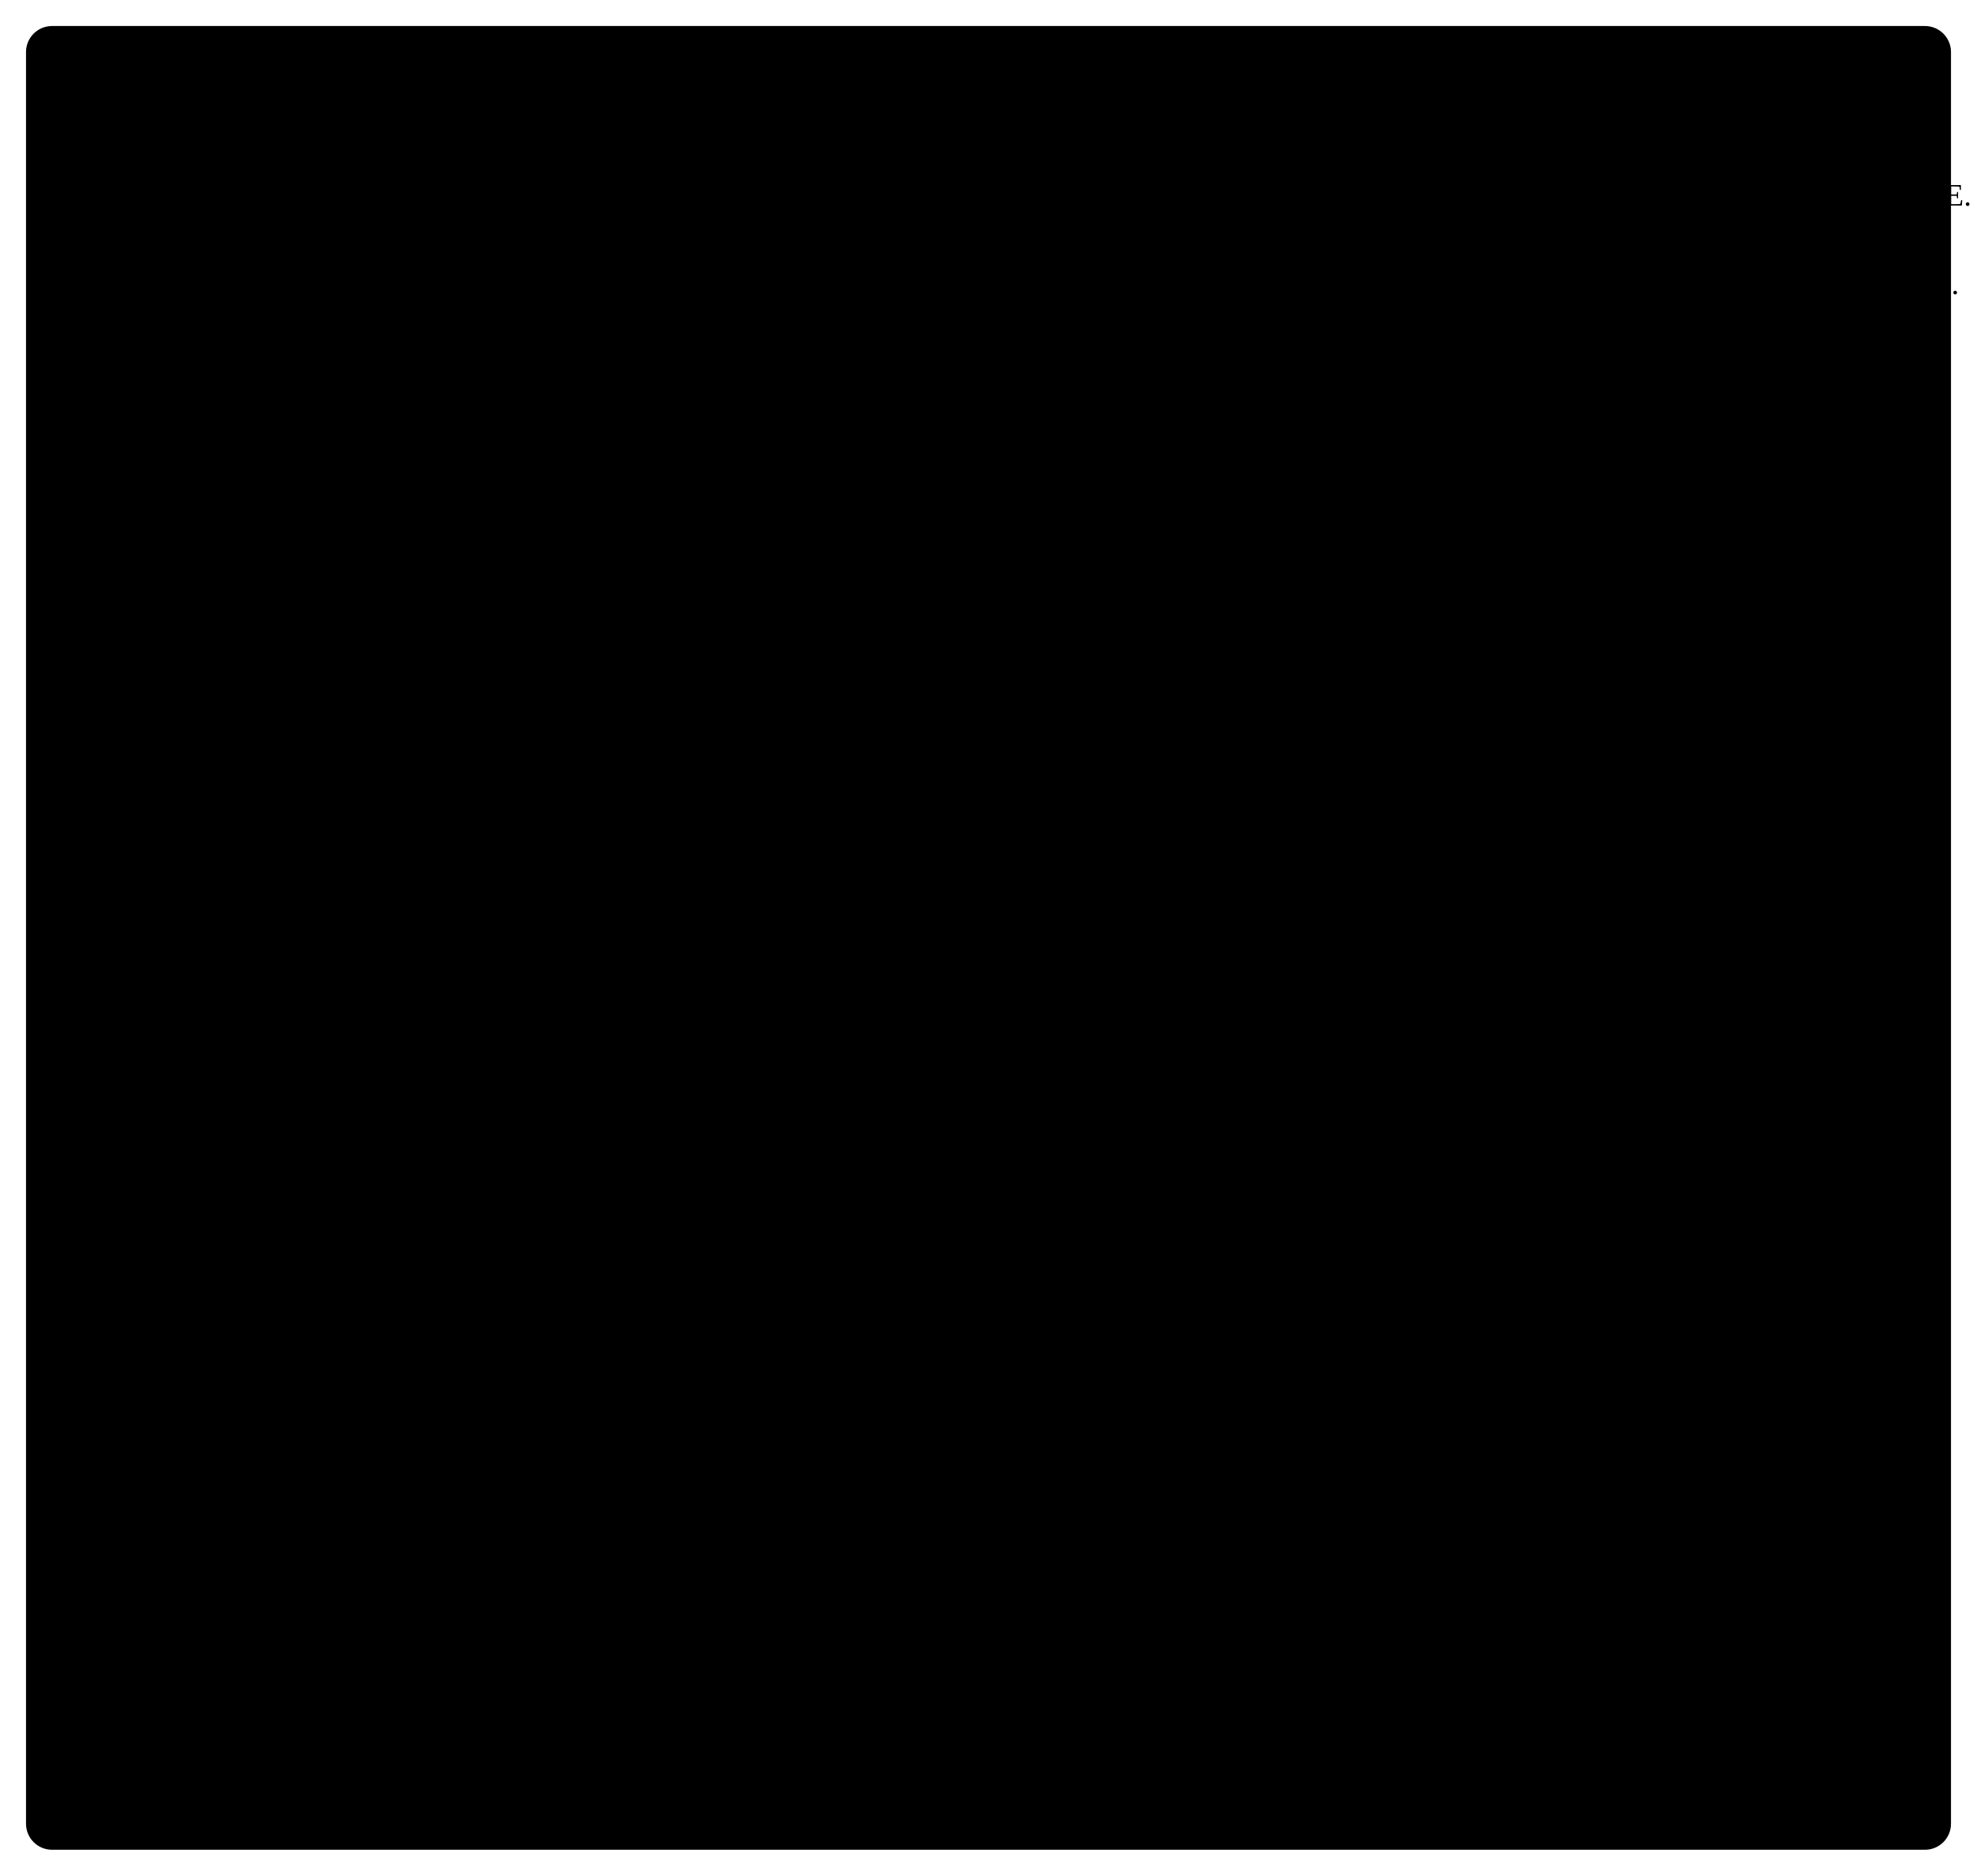
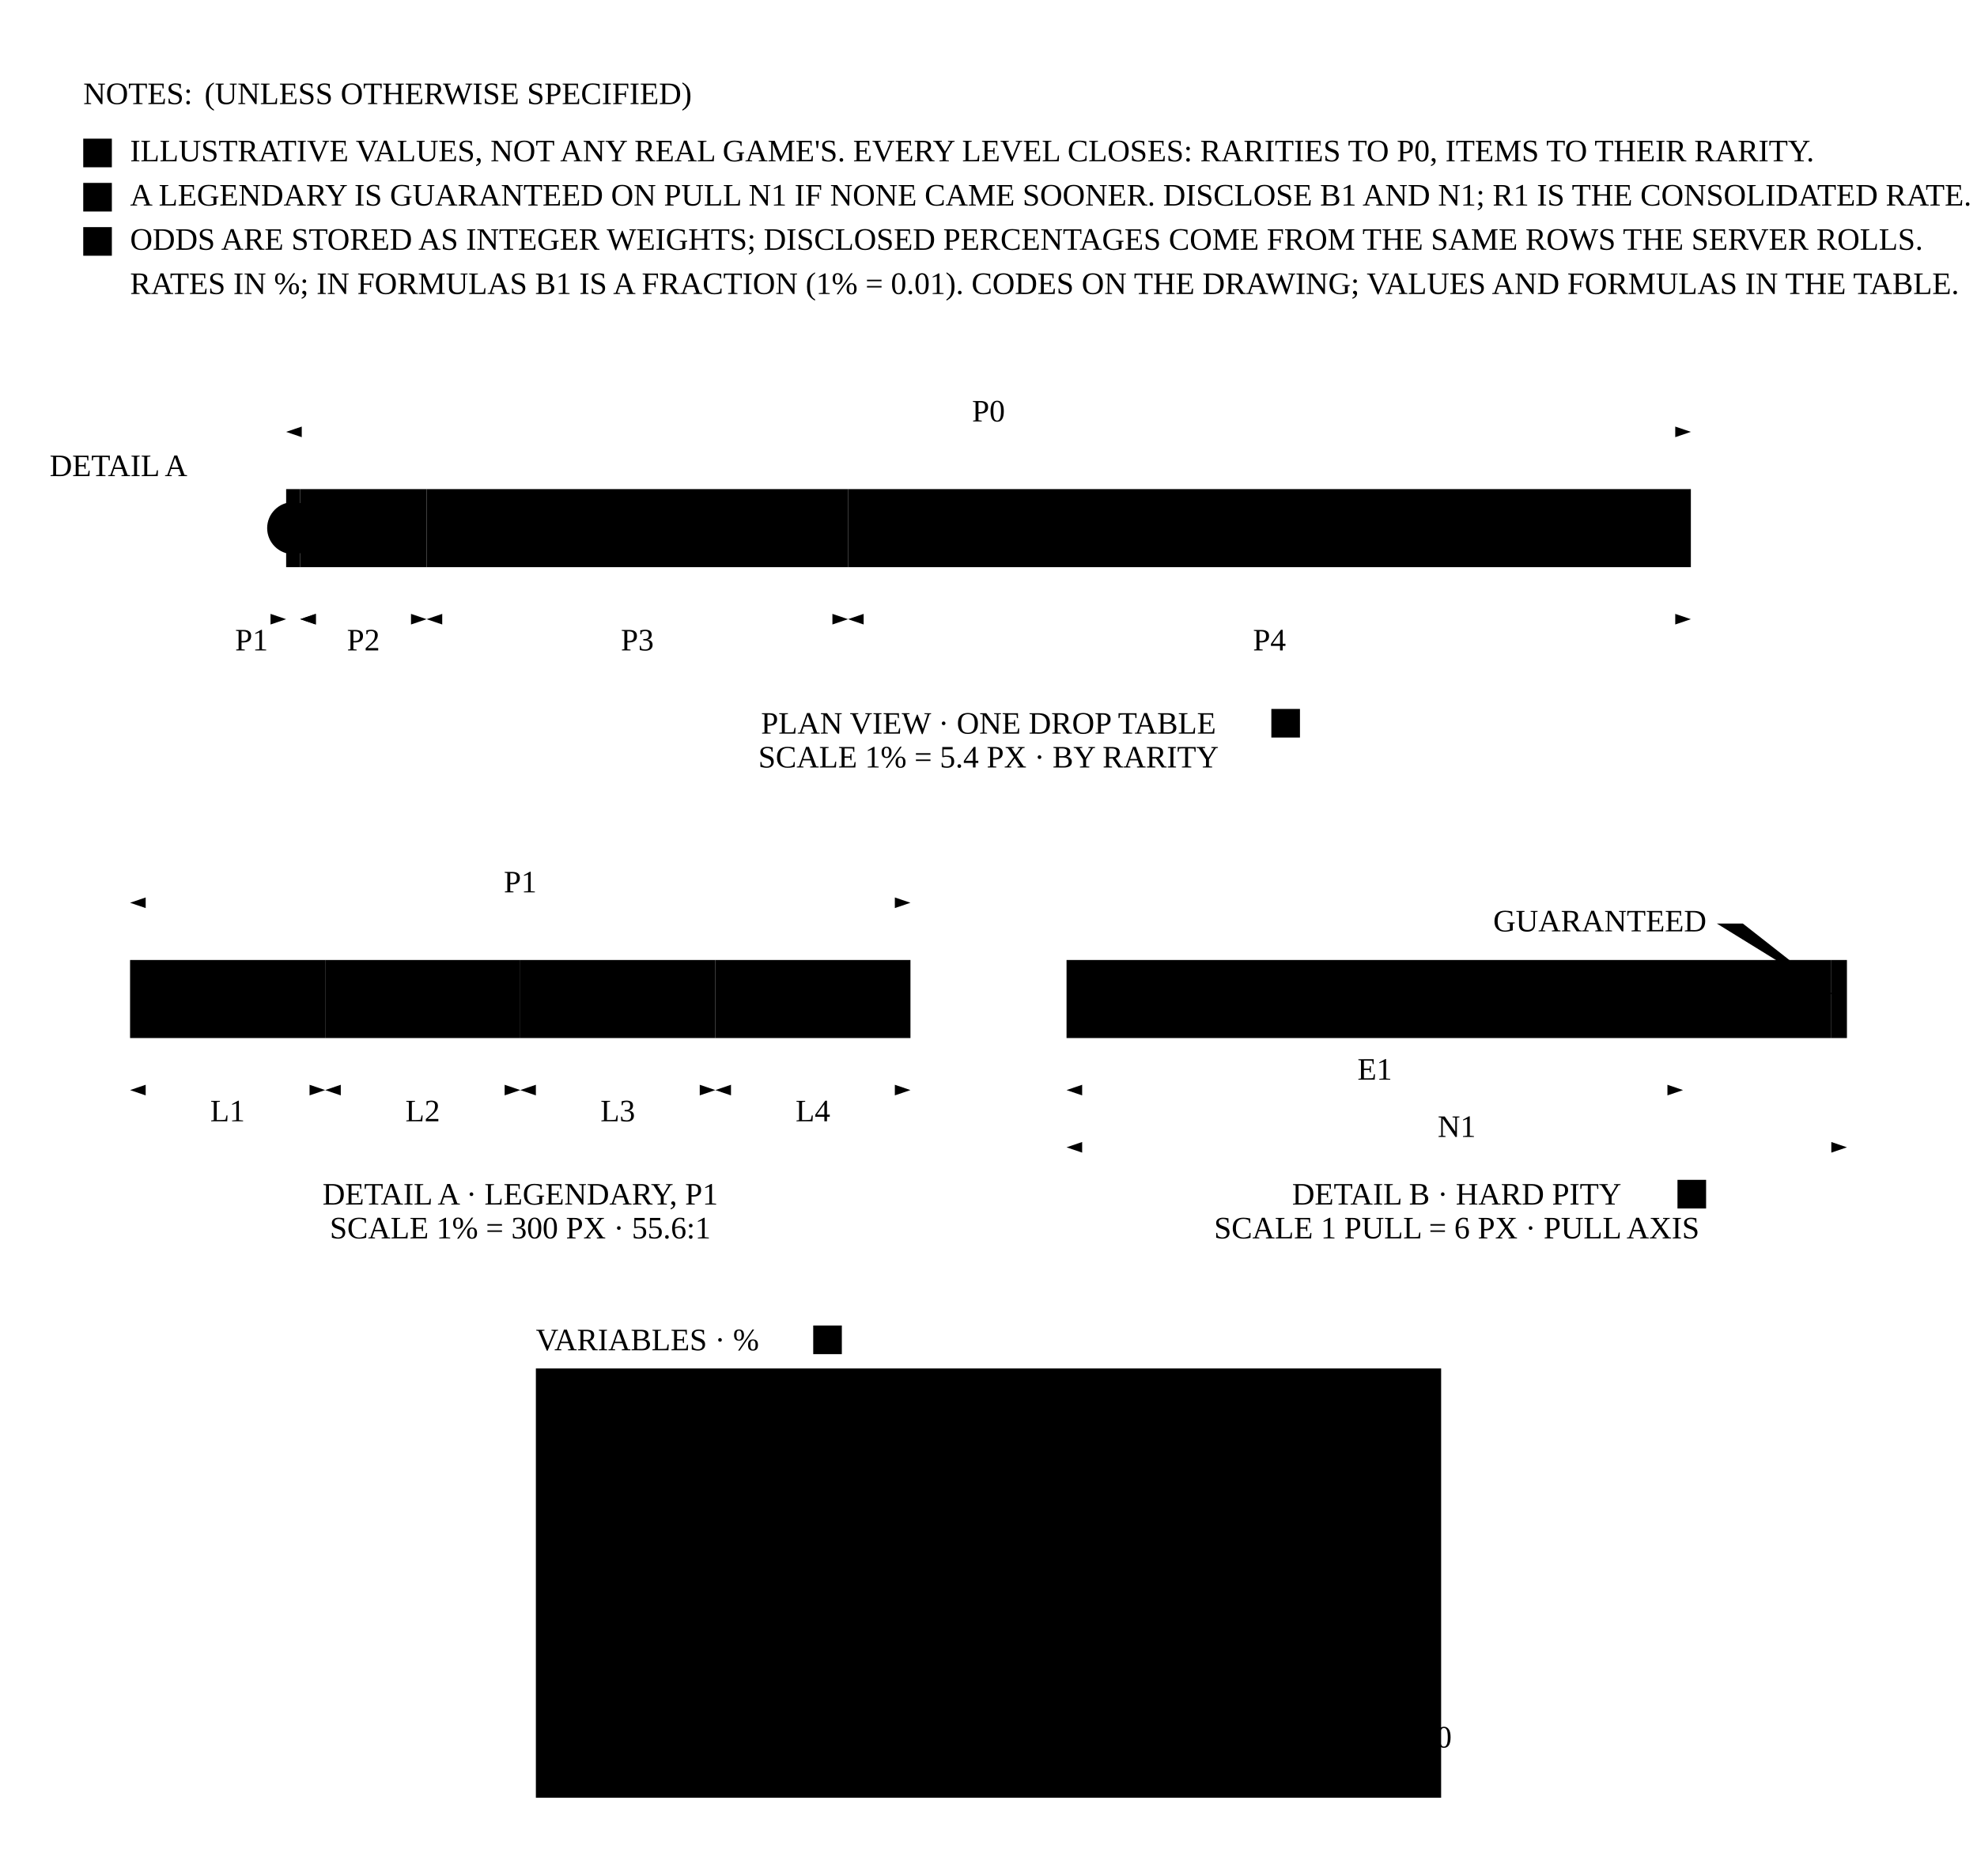
<svg xmlns="http://www.w3.org/2000/svg" class="dwg" viewBox="0 0 760 721">
  <defs>
    <marker id="gm-lb-ah" viewBox="0 0 10 10" refX="10" refY="5" markerWidth="6" markerHeight="6" markerUnits="userSpaceOnUse" orient="auto-start-reverse">
      <path class="ah ink" d="M0,1.6L10,5L0,8.4Z" />
    </marker>
    <marker id="gm-lb-ah-hl" viewBox="0 0 10 10" refX="10" refY="5" markerWidth="6" markerHeight="6" markerUnits="userSpaceOnUse" orient="auto-start-reverse">
      <path class="ah hl" d="M0,1.6L10,5L0,8.4Z" />
    </marker>
    <pattern id="gm-lb-hatch" width="5" height="5" patternUnits="userSpaceOnUse" patternTransform="rotate(45)">
      <path class="hatch-ln" d="M0,0V5" />
    </pattern>
  </defs>
-   <rect class="sheet" x="10" y="10" width="740" height="701" rx="10" />
  <text class="nth" x="32" y="40">NOTES:</text>
  <text class="nt" x="78.6" y="40">(UNLESS OTHERWISE SPECIFIED)</text>
  <rect class="nb" x="32" y="53.3" width="11" height="11" />
  <text class="nbt" x="37.5" y="61.5" text-anchor="middle">1</text>
  <text class="nt" x="50" y="62">ILLUSTRATIVE VALUES, NOT ANY REAL GAME'S. EVERY LEVEL CLOSES: RARITIES TO P0, ITEMS TO THEIR RARITY.</text>
  <rect class="nb" x="32" y="70.3" width="11" height="11" />
  <text class="nbt" x="37.5" y="78.5" text-anchor="middle">2</text>
  <text class="nt" x="50" y="79">A LEGENDARY IS GUARANTEED ON PULL N1 IF NONE CAME SOONER. DISCLOSE B1 AND N1; R1 IS THE CONSOLIDATED RATE.</text>
  <rect class="nb" x="32" y="87.3" width="11" height="11" />
  <text class="nbt" x="37.5" y="95.5" text-anchor="middle">3</text>
  <text class="nt" x="50" y="96">ODDS ARE STORED AS INTEGER WEIGHTS; DISCLOSED PERCENTAGES COME FROM THE SAME ROWS THE SERVER ROLLS.</text>
  <text class="nt" x="50" y="113">RATES IN %; IN FORMULAS B1 IS A FRACTION (1% = 0.01). CODES ON THE DRAWING; VALUES AND FORMULAS IN THE TABLE.</text>
  <rect class="obj fill-1" x="110" y="188" width="5.4" height="30" />
  <rect class="obj fill-2" x="115.4" y="188" width="48.6" height="30" />
  <rect class="obj fill-2" x="164" y="188" width="162" height="30" />
  <rect class="obj fill-2" x="326" y="188" width="324" height="30" />
  <text class="sl ink" x="139.7" y="206" text-anchor="middle">EPIC</text>
  <text class="sl ink" x="245" y="206" text-anchor="middle">RARE</text>
  <text class="sl ink" x="488" y="206" text-anchor="middle">COMMON</text>
  <path class="ext" d="M110,185L110,162" />
  <path class="ext" d="M650,185L650,162" />
  <path class="dim hl" d="M110,166L650,166" marker-start="url(#gm-lb-ah-hl)" marker-end="url(#gm-lb-ah-hl)" />
  <text class="dt hl" x="380" y="162" text-anchor="middle">P0</text>
  <path class="ext" d="M110,221L110,242" />
  <path class="ext" d="M115.4,221L115.4,242" />
  <path class="dim" d="M110,238L115.4,238" />
  <path class="dim" d="M100,238L110,238" marker-end="url(#gm-lb-ah)" />
  <path class="dim" d="M125.4,238L115.4,238" marker-end="url(#gm-lb-ah)" />
  <text class="dt" x="96.7" y="250" text-anchor="middle">P1</text>
  <path class="ext" d="M164,221L164,242" />
  <path class="dim" d="M115.4,238L164,238" marker-start="url(#gm-lb-ah)" marker-end="url(#gm-lb-ah)" />
  <text class="dt" x="139.7" y="250" text-anchor="middle">P2</text>
  <path class="ext" d="M326,221L326,242" />
  <path class="dim" d="M164,238L326,238" marker-start="url(#gm-lb-ah)" marker-end="url(#gm-lb-ah)" />
  <text class="dt" x="245" y="250" text-anchor="middle">P3</text>
  <path class="ext" d="M650,221L650,242" />
  <path class="dim" d="M326,238L650,238" marker-start="url(#gm-lb-ah)" marker-end="url(#gm-lb-ah)" />
  <text class="dt" x="488" y="250" text-anchor="middle">P4</text>
  <circle class="detail" cx="112.7" cy="203" r="10" />
  <path class="leader" d="M104.23,197.69L76,180" />
  <text class="sl ink" x="72" y="183" text-anchor="end">DETAIL A</text>
  <text class="vt" x="380" y="282" text-anchor="middle">PLAN VIEW · ONE DROP TABLE</text>
  <text class="vs" x="380" y="295" text-anchor="middle">SCALE 1% = 5.4 PX · BY RARITY</text>
  <rect class="nb" x="488.73" y="272.5" width="11" height="11" />
  <text class="nbt" x="494.23" y="280.7" text-anchor="middle">1</text>
  <rect class="obj fill-1" x="50" y="369" width="75" height="30" />
  <text class="sl ink" x="87.5" y="387" text-anchor="middle">ITEM A</text>
  <rect class="obj fill-1" x="125" y="369" width="75" height="30" />
  <text class="sl ink" x="162.5" y="387" text-anchor="middle">ITEM B</text>
  <rect class="obj fill-1" x="200" y="369" width="75" height="30" />
  <text class="sl ink" x="237.5" y="387" text-anchor="middle">ITEM C</text>
  <rect class="obj fill-1" x="275" y="369" width="75" height="30" />
  <text class="sl ink" x="312.5" y="387" text-anchor="middle">ITEM D</text>
  <path class="ext" d="M50,366L50,343" />
  <path class="ext" d="M350,366L350,343" />
  <path class="dim" d="M50,347L350,347" marker-start="url(#gm-lb-ah)" marker-end="url(#gm-lb-ah)" />
  <text class="dt" x="200" y="343" text-anchor="middle">P1</text>
  <path class="ext" d="M50,402L50,423" />
  <path class="ext" d="M125,402L125,423" />
  <path class="dim" d="M50,419L125,419" marker-start="url(#gm-lb-ah)" marker-end="url(#gm-lb-ah)" />
  <text class="dt" x="87.5" y="431" text-anchor="middle">L1</text>
  <path class="ext" d="M200,402L200,423" />
  <path class="dim" d="M125,419L200,419" marker-start="url(#gm-lb-ah)" marker-end="url(#gm-lb-ah)" />
  <text class="dt" x="162.5" y="431" text-anchor="middle">L2</text>
  <path class="ext" d="M275,402L275,423" />
  <path class="dim" d="M200,419L275,419" marker-start="url(#gm-lb-ah)" marker-end="url(#gm-lb-ah)" />
  <text class="dt" x="237.5" y="431" text-anchor="middle">L3</text>
  <path class="ext" d="M350,402L350,423" />
  <path class="dim" d="M275,419L350,419" marker-start="url(#gm-lb-ah)" marker-end="url(#gm-lb-ah)" />
  <text class="dt" x="312.5" y="431" text-anchor="middle">L4</text>
  <text class="vt" x="200" y="463" text-anchor="middle">DETAIL A · LEGENDARY, P1</text>
  <text class="vs" x="200" y="476" text-anchor="middle">SCALE 1% = 300 PX · 55.6:1</text>
  <rect class="obj fill-2" x="410" y="369" width="294" height="30" />
  <rect class="obj fill-1" x="704" y="369" width="6" height="30" />
  <path class="ctr" d="M647,361L647,403" />
  <circle class="dot" cx="707" cy="384" r="1.6" />
  <path class="leader" d="M707,384L670,355H660" />
  <text class="sl ink" x="656" y="358" text-anchor="end">GUARANTEED</text>
  <path class="ext" d="M410,402L410,423" />
  <path class="ext" d="M647,406L647,423" />
  <path class="dim" d="M410,419L647,419" marker-start="url(#gm-lb-ah)" marker-end="url(#gm-lb-ah)" />
  <text class="dt" x="528.5" y="415" text-anchor="middle">E1</text>
  <path class="ext" d="M710,402L710,445" />
  <path class="dim" d="M410,441L710,441" marker-start="url(#gm-lb-ah)" marker-end="url(#gm-lb-ah)" />
  <text class="dt" x="560" y="437" text-anchor="middle">N1</text>
  <path class="ext" d="M410,423L410,445" />
  <text class="vt" x="560" y="463" text-anchor="middle">DETAIL B · HARD PITY</text>
  <text class="vs" x="560" y="476" text-anchor="middle">SCALE 1 PULL = 6 PX · PULL AXIS</text>
  <rect class="nb" x="644.86" y="453.5" width="11" height="11" />
  <text class="nbt" x="650.36" y="461.7" text-anchor="middle">2</text>
  <text class="vt" x="206" y="519">VARIABLES · %</text>
  <rect class="tbl" x="206" y="526" width="348" height="165" />
  <path class="tbl" d="M206,541L554,541" />
  <path class="tbl" d="M206,556L554,556" />
  <path class="tbl" d="M206,571L554,571" />
  <path class="tbl" d="M206,586L554,586" />
  <path class="tbl" d="M206,601L554,601" />
  <path class="tbl" d="M206,616L554,616" />
  <path class="tbl" d="M206,631L554,631" />
  <path class="tbl" d="M206,646L554,646" />
  <path class="tbl" d="M206,661L554,661" />
  <path class="tbl" d="M206,676L554,676" />
  <path class="tbl" d="M259,526L259,691" />
  <path class="tbl" d="M408,526L408,691" />
  <text class="th" x="212" y="536.2">CODE</text>
  <text class="th" x="333.5" y="536.2" text-anchor="middle">VARIABLE</text>
  <text class="th" x="481" y="536.2" text-anchor="middle">VALUE</text>
  <text class="tc" x="212" y="551.7">P0</text>
  <text class="tc" x="333.5" y="551.7" text-anchor="middle">whole table</text>
  <text class="tc" x="481" y="551.7" text-anchor="middle">P1 + P2 + P3 + P4 = 100.00</text>
  <text class="tc" x="212" y="566.7">P1</text>
  <text class="tc" x="333.5" y="566.7" text-anchor="middle">legendary</text>
  <text class="tc" x="481" y="566.7" text-anchor="middle">L1 + L2 + L3 + L4 = 1.00</text>
  <text class="tc" x="212" y="581.7">P2</text>
  <text class="tc" x="333.5" y="581.7" text-anchor="middle">epic</text>
  <text class="tc" x="481" y="581.7" text-anchor="middle">9.00</text>
  <text class="tc" x="212" y="596.7">P3</text>
  <text class="tc" x="333.5" y="596.7" text-anchor="middle">rare</text>
  <text class="tc" x="481" y="596.7" text-anchor="middle">30.00</text>
  <text class="tc" x="212" y="611.7">P4</text>
  <text class="tc" x="333.5" y="611.7" text-anchor="middle">common</text>
  <text class="tc" x="481" y="611.7" text-anchor="middle">60.00</text>
  <text class="tc" x="212" y="626.7">L1 to L4</text>
  <text class="tc" x="333.5" y="626.7" text-anchor="middle">each legendary item</text>
  <text class="tc" x="481" y="626.7" text-anchor="middle">0.25</text>
  <text class="tc" x="212" y="641.7">B1</text>
  <text class="tc" x="333.5" y="641.7" text-anchor="middle">base rate of a legendary</text>
  <text class="tc" x="481" y="641.7" text-anchor="middle">P1 = 1.00</text>
  <text class="tc" x="212" y="656.7">N1</text>
  <text class="tc" x="333.5" y="656.7" text-anchor="middle">pity, pulls</text>
  <text class="tc" x="481" y="656.7" text-anchor="middle">50</text>
  <text class="tc" x="212" y="671.7">E1</text>
  <text class="tc" x="333.5" y="671.7" text-anchor="middle">expected pulls to a legendary</text>
  <text class="tc" x="481" y="671.7" text-anchor="middle">(1 − (1 − B1)^N1) ÷ B1 = 39.50</text>
  <text class="tc" x="212" y="686.7">R1</text>
  <text class="tc" x="333.5" y="686.7" text-anchor="middle">effective rate</text>
  <text class="tc" x="481" y="686.7" text-anchor="middle">1 ÷ E1 = 2.53</text>
  <rect class="nb" x="312.62" y="509.5" width="11" height="11" />
  <text class="nbt" x="318.12" y="517.7" text-anchor="middle">3</text>
</svg>
